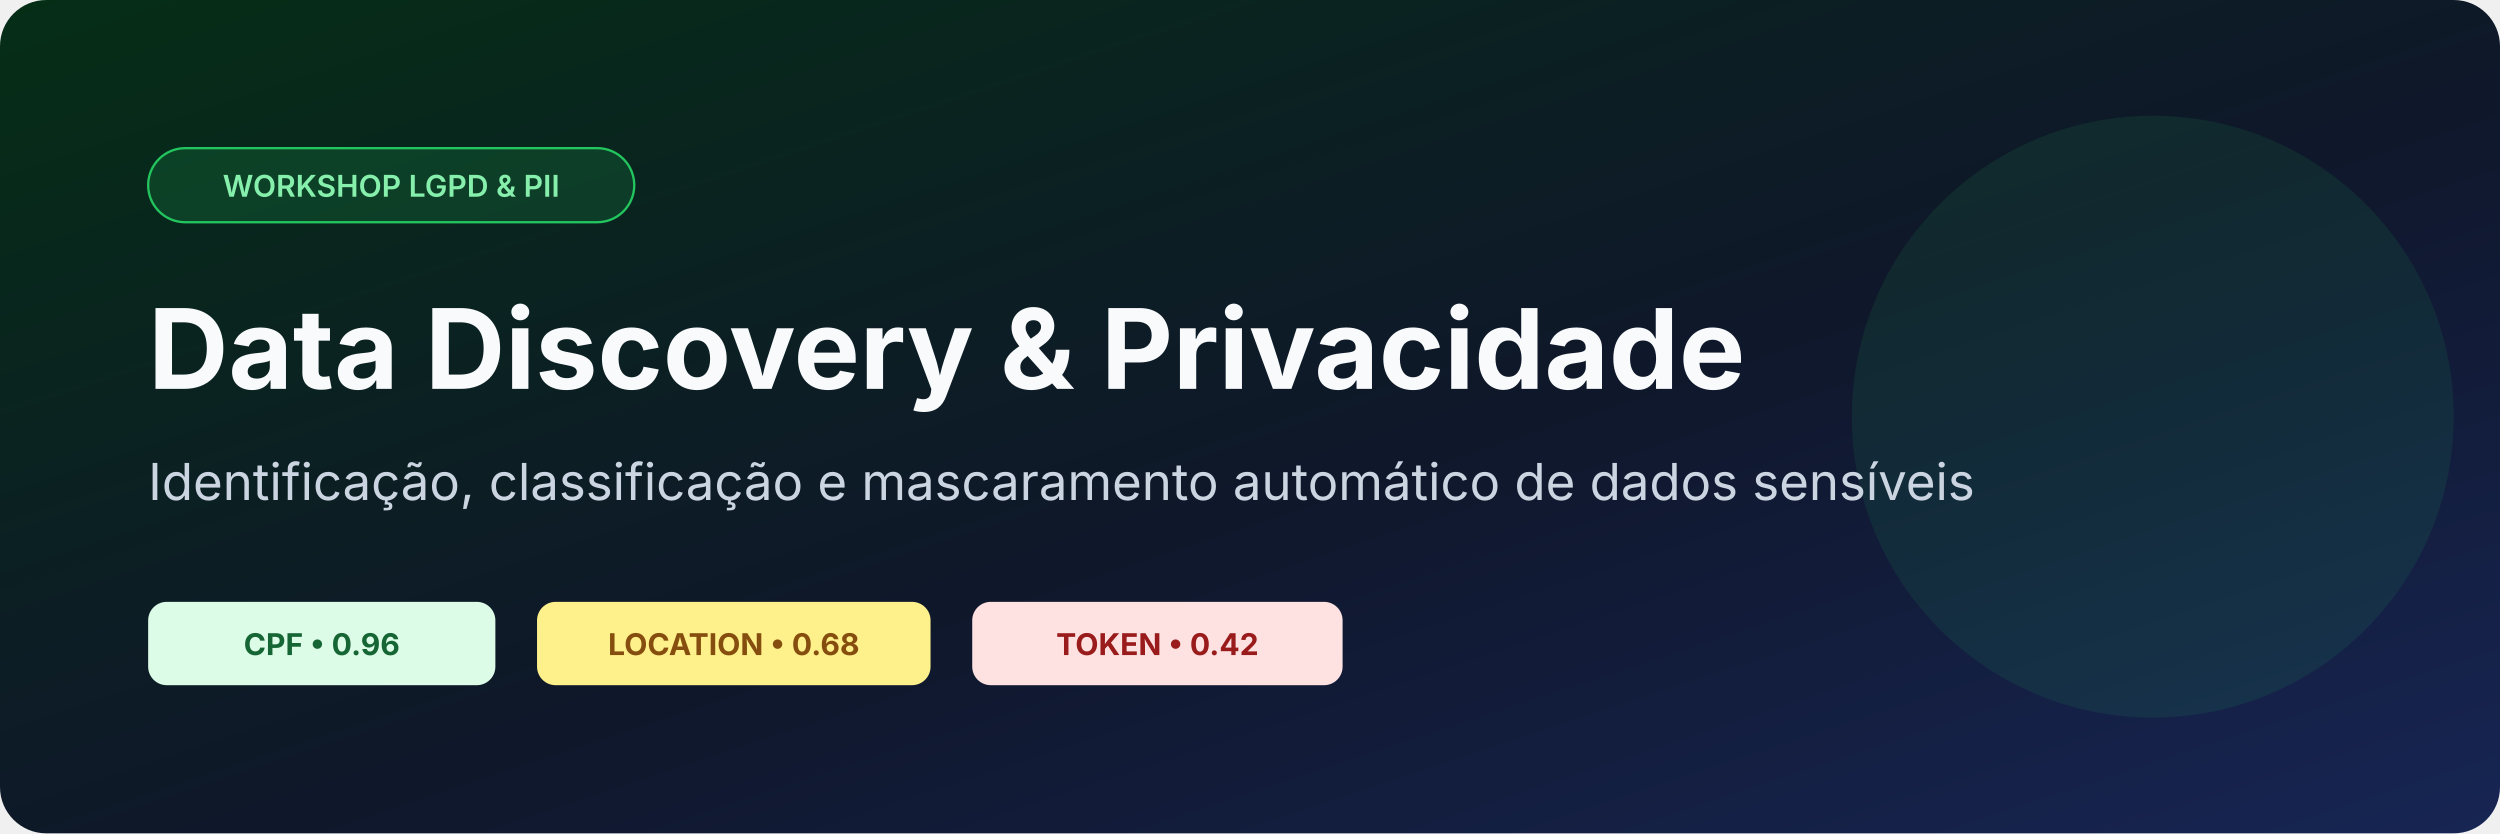
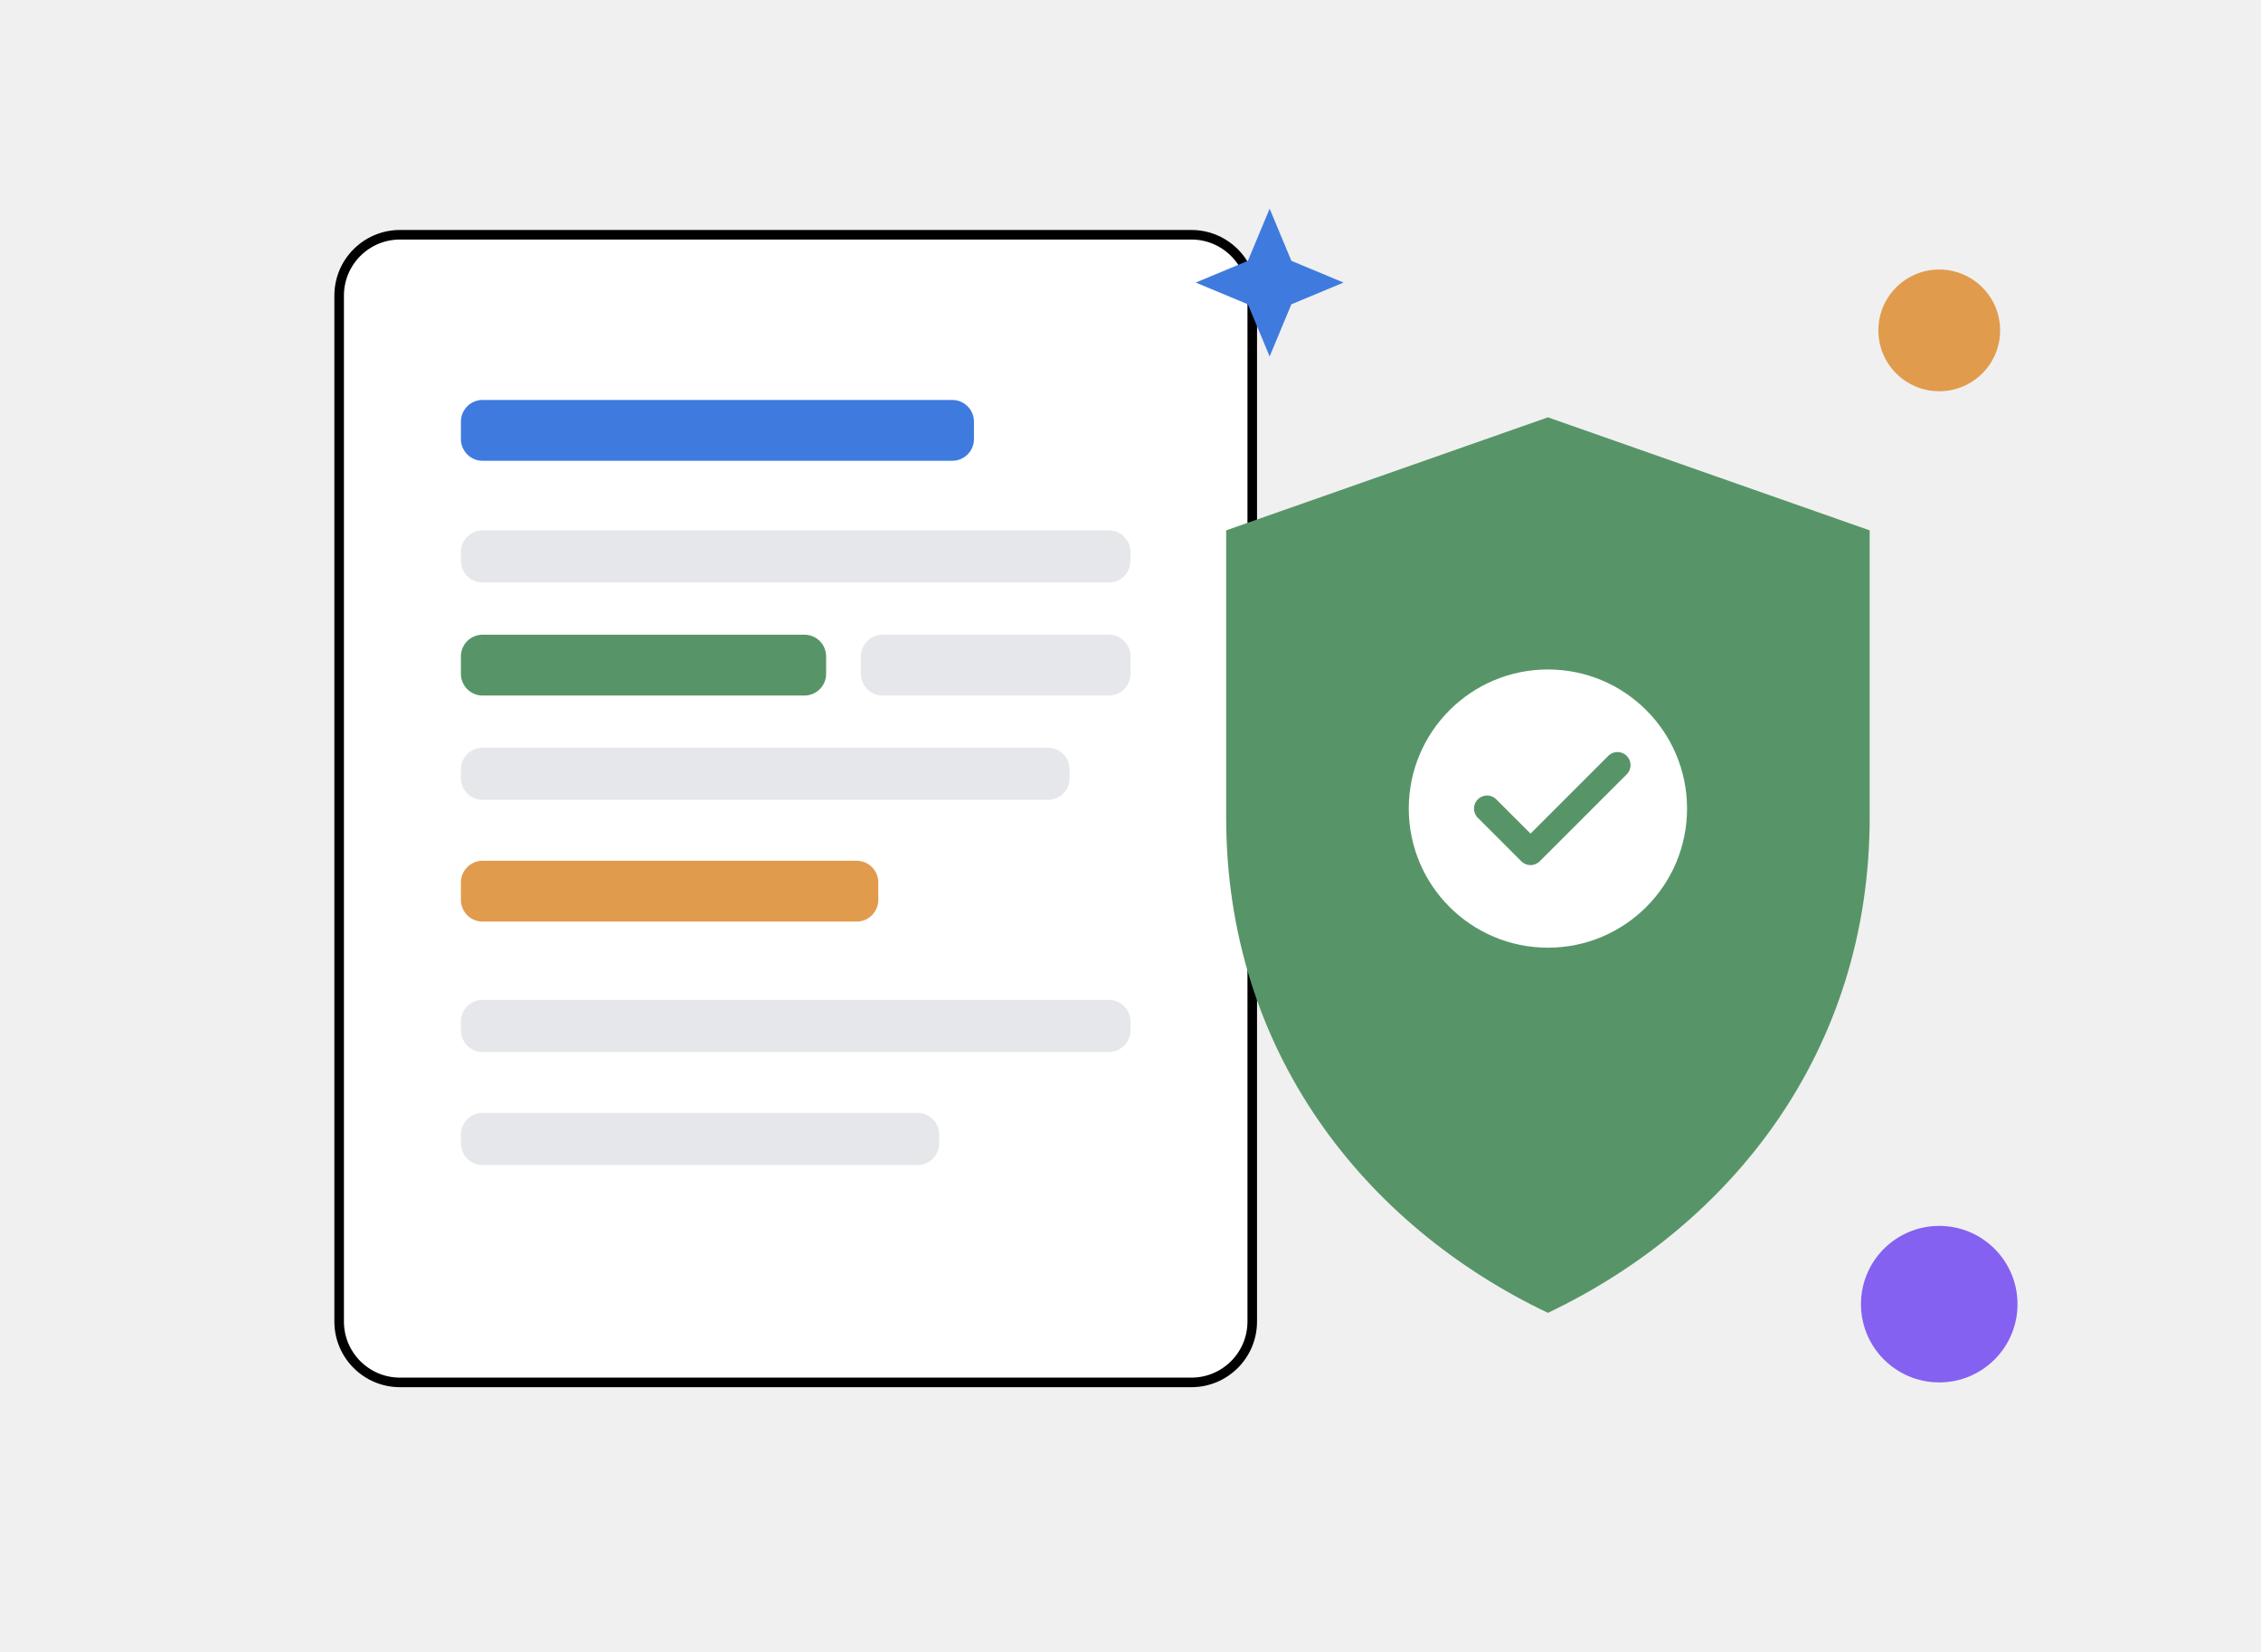
- <svg xmlns="http://www.w3.org/2000/svg" width="1080" height="360" viewBox="0 0 1080 360">
-   <defs>
-     <linearGradient id="privBg" x1="0%" y1="0%" x2="100%" y2="100%">
-       <stop offset="0%" stop-color="#052e16" />
-       <stop offset="55%" stop-color="#0f172a" />
-       <stop offset="100%" stop-color="#172554" />
-     </linearGradient>
-   </defs>
-   <rect width="1080" height="360" rx="20" fill="url(#privBg)" />
-   <circle cx="930" cy="180" r="130" fill="#22c55e" fill-opacity="0.10" />
-   <rect x="64" y="64" width="210" height="32" rx="16" fill="#22c55e" fill-opacity="0.16" stroke="#22c55e" stroke-width="1" />
-   <text x="169" y="85" text-anchor="middle" font-family="Inter, Arial, sans-serif" font-size="13" font-weight="600" fill="#86efac">WORKSHOP LGPD &amp; PII</text>
-   <text x="64" y="168" font-family="Inter, Arial, sans-serif" font-size="48" font-weight="700" fill="#f8fafc">Data Discovery &amp; Privacidade</text>
-   <text x="64" y="216" font-family="Inter, Arial, sans-serif" font-size="22" fill="#cbd5e1">Identificação, classificação e mascaramento automático de dados sensíveis</text>
-   <g transform="translate(64, 260)">
-     <rect x="0" y="0" width="150" height="36" rx="8" fill="#dcfce7" />
-     <text x="75" y="23" text-anchor="middle" font-family="Inter, Arial, sans-serif" font-size="13" font-weight="700" fill="#166534">CPF • 0.96</text>
-     <rect x="168" y="0" width="170" height="36" rx="8" fill="#fef08a" />
-     <text x="253" y="23" text-anchor="middle" font-family="Inter, Arial, sans-serif" font-size="13" font-weight="700" fill="#854d0e">LOCATION • 0.68</text>
-     <rect x="356" y="0" width="160" height="36" rx="8" fill="#fee2e2" />
-     <text x="436" y="23" text-anchor="middle" font-family="Inter, Arial, sans-serif" font-size="13" font-weight="700" fill="#991b1b">TOKEN • 0.42</text>
-   </g>
+ <svg xmlns="http://www.w3.org/2000/svg" width="520" height="380" viewBox="0 0 520 380" fill="none">
+   <rect x="78" y="54" width="210" height="264" rx="14" fill="#ffffff" stroke="#000000" stroke-width="2.2" />
+   <rect x="106" y="92" width="118" height="14" rx="5" fill="#3f7bde" />
+   <rect x="106" y="122" width="154" height="12" rx="5" fill="#e5e7eb" />
+   <rect x="106" y="146" width="84" height="14" rx="5" fill="#579568" />
+   <rect x="198" y="146" width="62" height="14" rx="5" fill="#e5e7eb" />
+   <rect x="106" y="172" width="140" height="12" rx="5" fill="#e5e7eb" />
+   <rect x="106" y="198" width="96" height="14" rx="5" fill="#e19b4d" />
+   <rect x="106" y="230" width="154" height="12" rx="5" fill="#e5e7eb" />
+   <rect x="106" y="256" width="110" height="12" rx="5" fill="#e5e7eb" />
+   <path d="M356 96l74 26v66c0 54-32 94-74 114-42-20-74-60-74-114v-66l74-26z" fill="#579568" />
+   <circle cx="356" cy="186" r="32" fill="#ffffff" />
+   <path d="M342 186l10 10 20-20" stroke="#579568" stroke-width="6" stroke-linecap="round" stroke-linejoin="round" />
+   <circle cx="446" cy="76" r="14" fill="#e19b4d" />
+   <circle cx="446" cy="300" r="18" fill="#8461f0" />
+   <path d="M292 48l5 12 12 5-12 5-5 12-5-12-12-5 12-5 5-12z" fill="#3f7bde" />
</svg>
